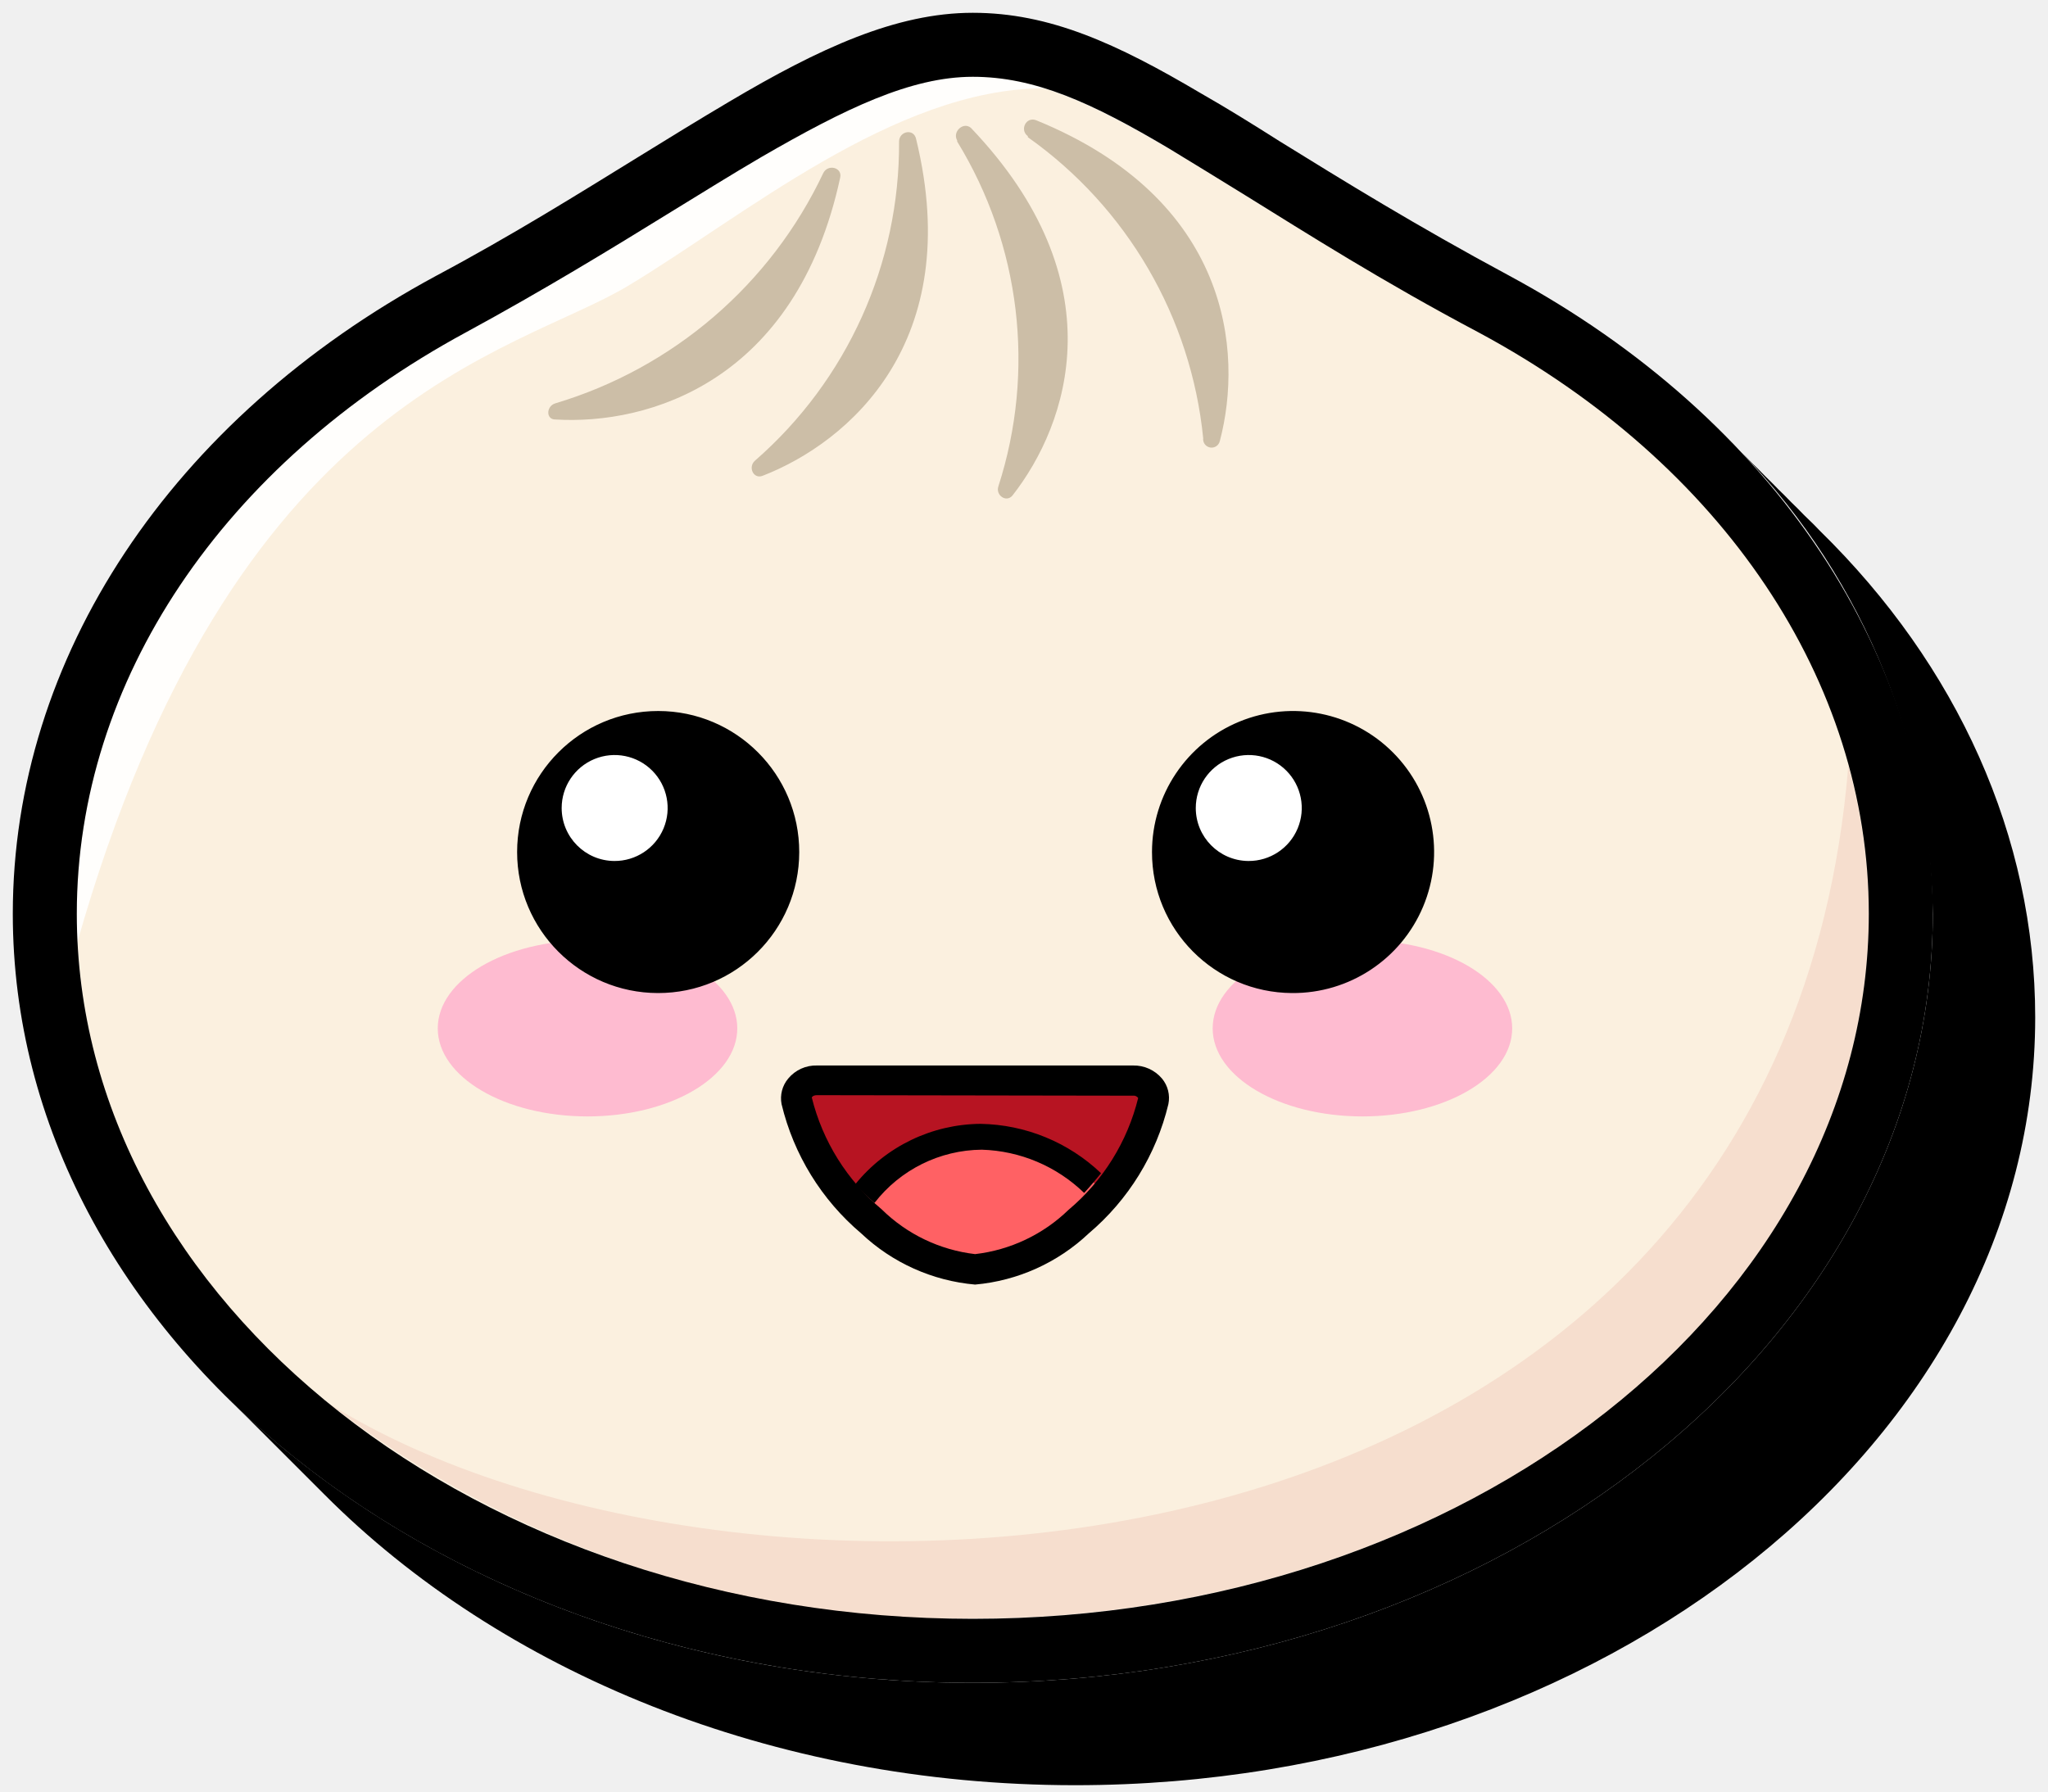
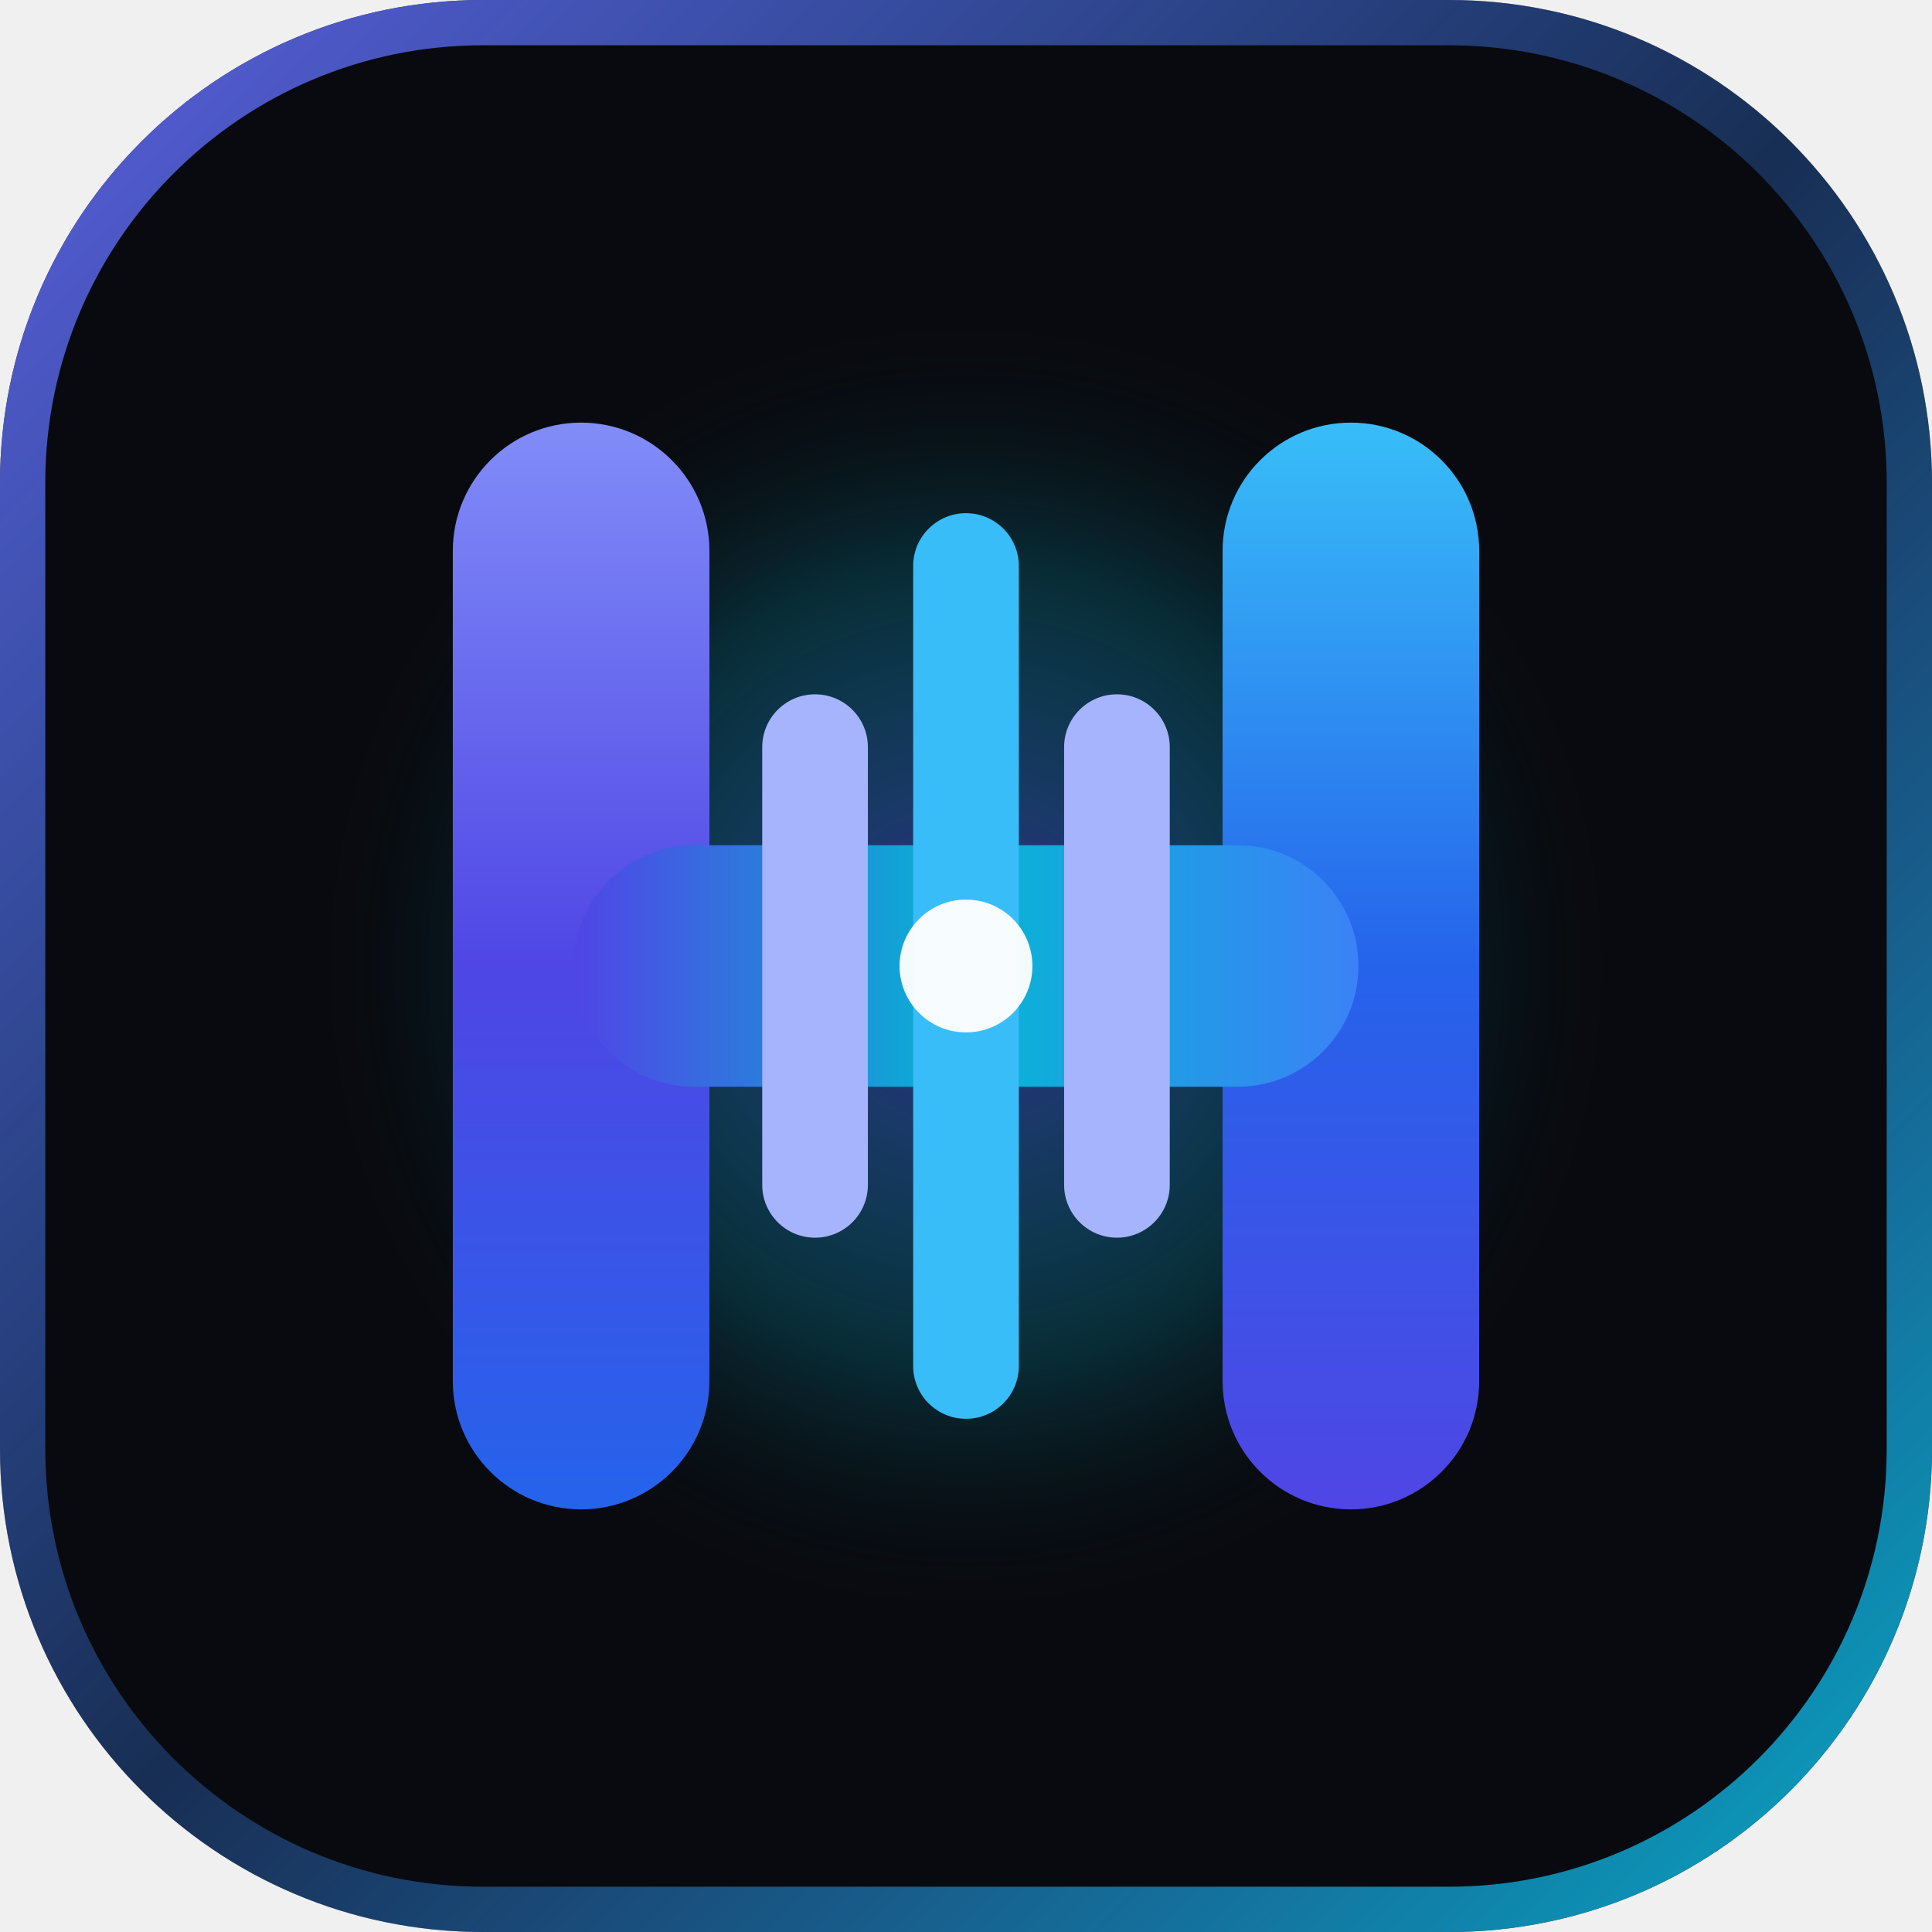
- <svg xmlns="http://www.w3.org/2000/svg" id="Bun" viewBox="0 0 80 70">
-   <path id="Shadow" d="M71.09,20.74c-.16-.17-.33-.34-.5-.5s-.33-.34-.5-.5-.33-.34-.5-.5-.33-.34-.5-.5-.33-.34-.5-.5-.33-.34-.5-.5-.33-.34-.5-.5A26.46,26.46,0,0,1,75.5,35.7c0,16.57-16.82,30.05-37.5,30.05-11.58,0-21.94-4.23-28.83-10.86l.5.5.5.5.5.5.5.5.5.5.5.5.5.5C19.55,65.3,30.14,69.75,42,69.75c20.68,0,37.5-13.48,37.5-30C79.5,32.69,76.46,26,71.09,20.74Z" />
-   <g id="Body">
-     <path id="Background" d="M73,35.7c0,15.21-15.67,27.54-35,27.54S3,50.91,3,35.7C3,26.27,9,17.94,18.22,13S33.18,3,38,3s8.94,4.13,19.78,10C67,17.94,73,26.27,73,35.7Z" style="fill:#fbf0df" />
-     <path id="Bottom_Shadow" data-name="Bottom Shadow" d="M73,35.7a21.67,21.67,0,0,0-.8-5.78c-2.73,33.3-43.35,34.9-59.32,24.94A40,40,0,0,0,38,63.24C57.3,63.24,73,50.89,73,35.7Z" style="fill:#f6dece" />
-     <path id="Light_Shine" data-name="Light Shine" d="M24.53,11.17C29,8.49,34.94,3.46,40.78,3.45A9.29,9.29,0,0,0,38,3c-2.42,0-5,1.25-8.25,3.13-1.13.66-2.3,1.39-3.54,2.15-2.33,1.44-5,3.07-8,4.7C8.69,18.13,3,26.62,3,35.7c0,.4,0,.8,0,1.19C9.06,15.48,20.07,13.85,24.53,11.17Z" style="fill:#fffefc" />
-     <path id="Top" d="M35.12,5.53A16.41,16.41,0,0,1,29.49,18c-.28.25-.06.73.3.59,3.37-1.31,7.92-5.23,6-13.14C35.71,5,35.12,5.12,35.12,5.53Zm2.27,0A16.24,16.24,0,0,1,39,19c-.12.35.31.65.55.36C41.74,16.56,43.65,11,37.93,5,37.64,4.74,37.19,5.14,37.39,5.49Zm2.76-.17A16.42,16.42,0,0,1,47,17.12a.33.33,0,0,0,.65.11c.92-3.49.4-9.44-7.17-12.53C40.08,4.54,39.82,5.08,40.15,5.32ZM21.69,15.76a16.94,16.94,0,0,0,10.47-9c.18-.36.75-.22.66.18-1.73,8-7.52,9.67-11.12,9.45C21.32,16.4,21.33,15.87,21.69,15.76Z" style="fill:#ccbea7;fill-rule:evenodd" />
-     <path id="Outline" d="M38,65.75C17.32,65.75.5,52.27.5,35.7c0-10,6.18-19.33,16.53-24.92,3-1.6,5.57-3.21,7.86-4.62,1.26-.78,2.45-1.51,3.6-2.19C32,1.89,35,.5,38,.5s5.62,1.2,8.9,3.14c1,.57,2,1.19,3.07,1.87,2.49,1.54,5.3,3.28,9,5.27C69.32,16.37,75.5,25.69,75.5,35.7,75.5,52.27,58.68,65.75,38,65.75ZM38,3c-2.42,0-5,1.25-8.25,3.13-1.13.66-2.3,1.39-3.54,2.15-2.33,1.44-5,3.07-8,4.7C8.69,18.13,3,26.62,3,35.7,3,50.89,18.7,63.25,38,63.25S73,50.89,73,35.7C73,26.62,67.31,18.13,57.78,13,54,11,51.05,9.12,48.66,7.64c-1.09-.67-2.09-1.29-3-1.84C42.63,4,40.42,3,38,3Z" />
-   </g>
-   <g id="Mouth">
-     <g id="Background-2" data-name="Background">
-       <path d="M45.05,43a8.93,8.93,0,0,1-2.92,4.71,6.81,6.81,0,0,1-4,1.88A6.84,6.84,0,0,1,34,47.71,8.93,8.93,0,0,1,31.12,43a.72.72,0,0,1,.8-.81H44.26A.72.72,0,0,1,45.05,43Z" style="fill:#b71422" />
-     </g>
-     <g id="Tongue">
-       <path id="Background-3" data-name="Background" d="M34,47.79a6.91,6.91,0,0,0,4.12,1.9,6.91,6.91,0,0,0,4.11-1.9,10.63,10.63,0,0,0,1-1.07,6.83,6.83,0,0,0-4.9-2.31,6.15,6.15,0,0,0-5,2.78C33.56,47.4,33.76,47.6,34,47.79Z" style="fill:#ff6164" />
-       <path id="Outline-2" data-name="Outline" d="M34.16,47a5.36,5.36,0,0,1,4.19-2.08,6,6,0,0,1,4,1.69c.23-.25.45-.51.66-.77a7,7,0,0,0-4.71-1.93,6.36,6.36,0,0,0-4.89,2.36A9.53,9.53,0,0,0,34.16,47Z" />
-     </g>
-     <path id="Outline-3" data-name="Outline" d="M38.09,50.19a7.42,7.42,0,0,1-4.45-2,9.52,9.52,0,0,1-3.11-5.05,1.2,1.2,0,0,1,.26-1,1.41,1.41,0,0,1,1.13-.51H44.26a1.44,1.44,0,0,1,1.13.51,1.19,1.19,0,0,1,.25,1h0a9.52,9.52,0,0,1-3.11,5.05A7.42,7.42,0,0,1,38.09,50.19Zm-6.17-7.4c-.16,0-.2.07-.21.09a8.29,8.29,0,0,0,2.73,4.37A6.23,6.23,0,0,0,38.09,49a6.28,6.28,0,0,0,3.65-1.73,8.3,8.3,0,0,0,2.72-4.37.21.21,0,0,0-.2-.09Z" />
-   </g>
-   <g id="Face">
-     <ellipse id="Right_Blush" data-name="Right Blush" cx="53.22" cy="40.18" rx="5.85" ry="3.44" style="fill:#febbd0" />
-     <ellipse id="Left_Bluch" data-name="Left Bluch" cx="22.95" cy="40.18" rx="5.85" ry="3.44" style="fill:#febbd0" />
-     <path id="Eyes" d="M25.7,38.8a5.51,5.51,0,1,0-5.5-5.51A5.51,5.51,0,0,0,25.7,38.8Zm24.77,0A5.51,5.51,0,1,0,45,33.29,5.5,5.5,0,0,0,50.47,38.8Z" style="fill-rule:evenodd" />
-     <path id="Iris" d="M24,33.64a2.07,2.07,0,1,0-2.06-2.07A2.07,2.07,0,0,0,24,33.64Zm24.77,0a2.07,2.07,0,1,0-2.06-2.07A2.07,2.07,0,0,0,48.75,33.64Z" style="fill:#fff;fill-rule:evenodd" />
-   </g>
+ <svg xmlns="http://www.w3.org/2000/svg" viewBox="0 0 64 64" fill="none">
+   <defs>
+     <linearGradient id="border-grad" x1="0%" y1="0%" x2="100%" y2="100%">
+       <stop offset="0%" stop-color="#6366F1" stop-opacity="0.9" />
+       <stop offset="50%" stop-color="#3B82F6" stop-opacity="0.3" />
+       <stop offset="100%" stop-color="#06B6D4" stop-opacity="0.9" />
+     </linearGradient>
+     <linearGradient id="p1-grad" x1="0%" y1="0%" x2="0%" y2="100%">
+       <stop offset="0%" stop-color="#818CF8" />
+       <stop offset="50%" stop-color="#4F46E5" />
+       <stop offset="100%" stop-color="#2563EB" />
+     </linearGradient>
+     <linearGradient id="p2-grad" x1="0%" y1="0%" x2="0%" y2="100%">
+       <stop offset="0%" stop-color="#38BDF8" />
+       <stop offset="50%" stop-color="#2563EB" />
+       <stop offset="100%" stop-color="#4F46E5" />
+     </linearGradient>
+     <linearGradient id="beam-grad" x1="0%" y1="0%" x2="100%" y2="0%">
+       <stop offset="0%" stop-color="#4F46E5" />
+       <stop offset="50%" stop-color="#06B6D4" />
+       <stop offset="100%" stop-color="#3B82F6" />
+     </linearGradient>
+     <radialGradient id="ambient-glow" cx="50%" cy="50%" r="50%">
+       <stop offset="0%" stop-color="#4F46E5" stop-opacity="0.6" />
+       <stop offset="60%" stop-color="#06B6D4" stop-opacity="0.2" />
+       <stop offset="100%" stop-color="#000000" stop-opacity="0" />
+     </radialGradient>
+   </defs>
+   <rect width="64" height="64" rx="16" fill="#090A0F" />
+   <rect x="0.75" y="0.75" width="62.5" height="62.5" rx="15.25" fill="none" stroke="url(#border-grad)" stroke-width="1.5" />
+   <circle cx="32" cy="32" r="22" fill="url(#ambient-glow)" />
+   <rect x="15" y="14" width="8.5" height="36" rx="4.25" fill="url(#p1-grad)" />
+   <rect x="40.5" y="14" width="8.5" height="36" rx="4.25" fill="url(#p2-grad)" />
+   <rect x="19" y="28" width="26" height="8" rx="4" fill="url(#beam-grad)" />
+   <rect x="25.25" y="23" width="3.5" height="18" rx="1.75" fill="#A5B4FC" />
+   <rect x="30.25" y="17" width="3.5" height="30" rx="1.75" fill="#38BDF8" />
+   <rect x="35.25" y="23" width="3.5" height="18" rx="1.75" fill="#A5B4FC" />
+   <circle cx="32" cy="32" r="2.2" fill="#FFFFFF" opacity="0.95" />
</svg>
